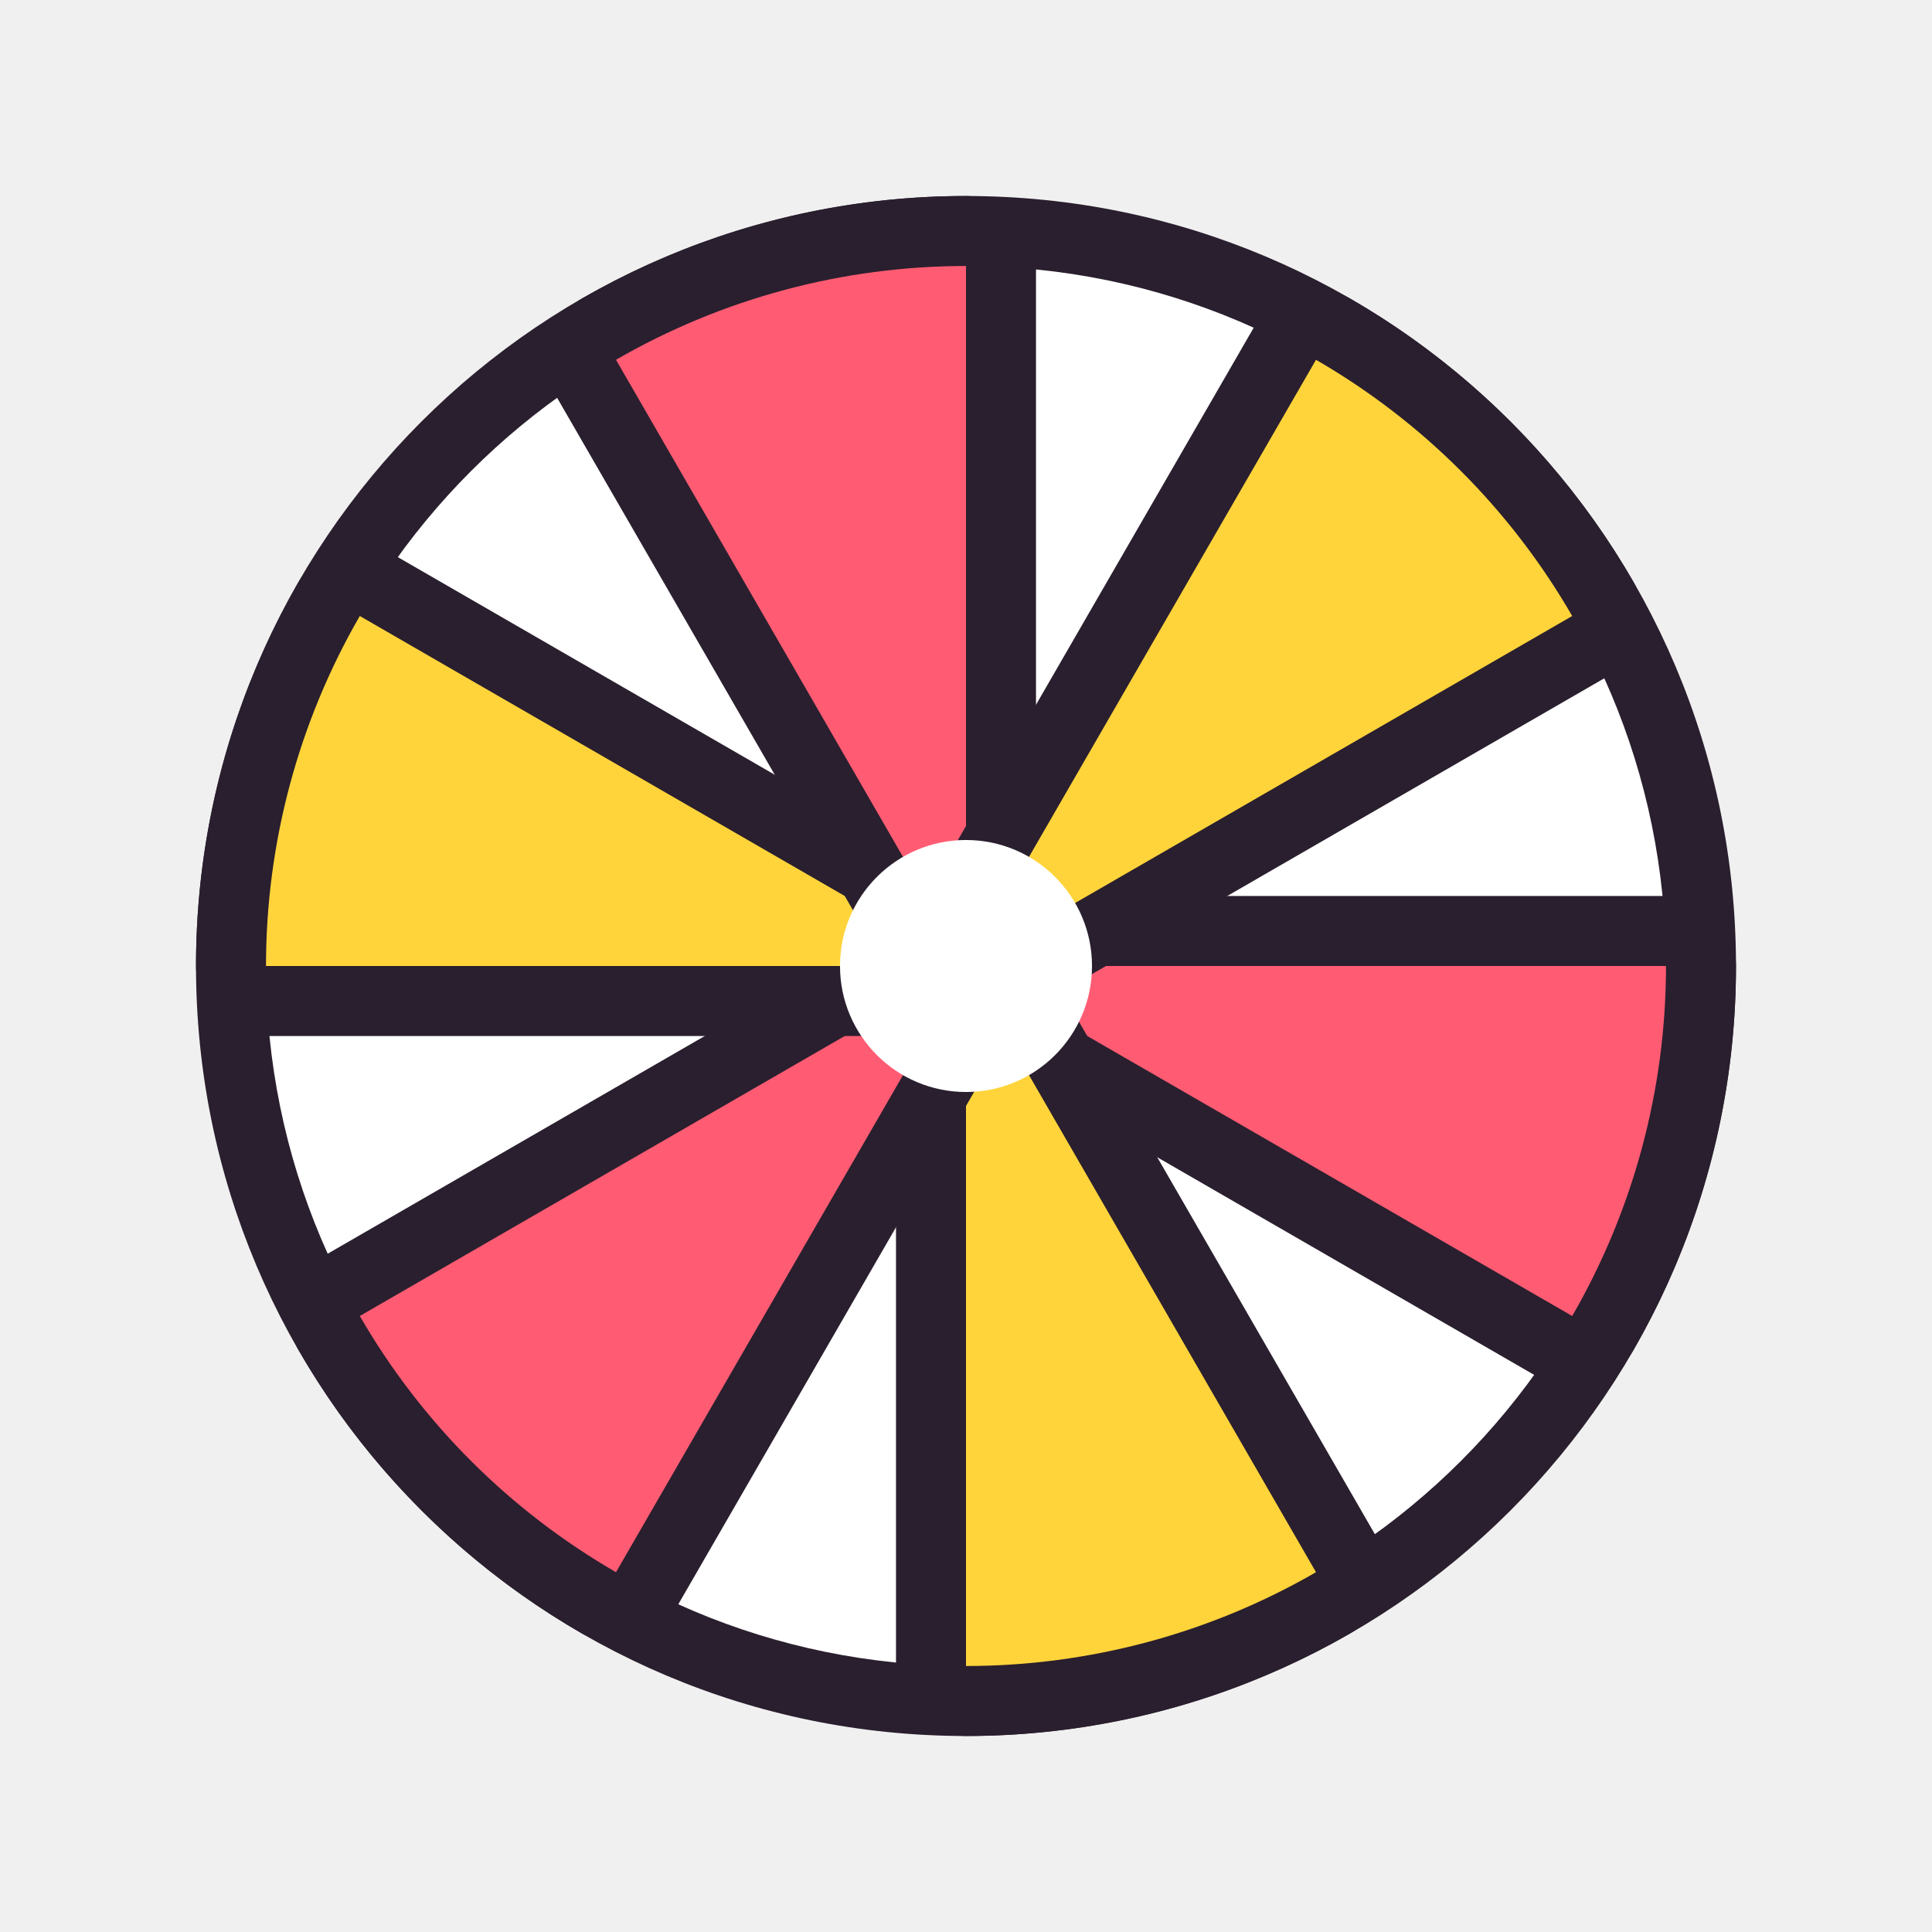
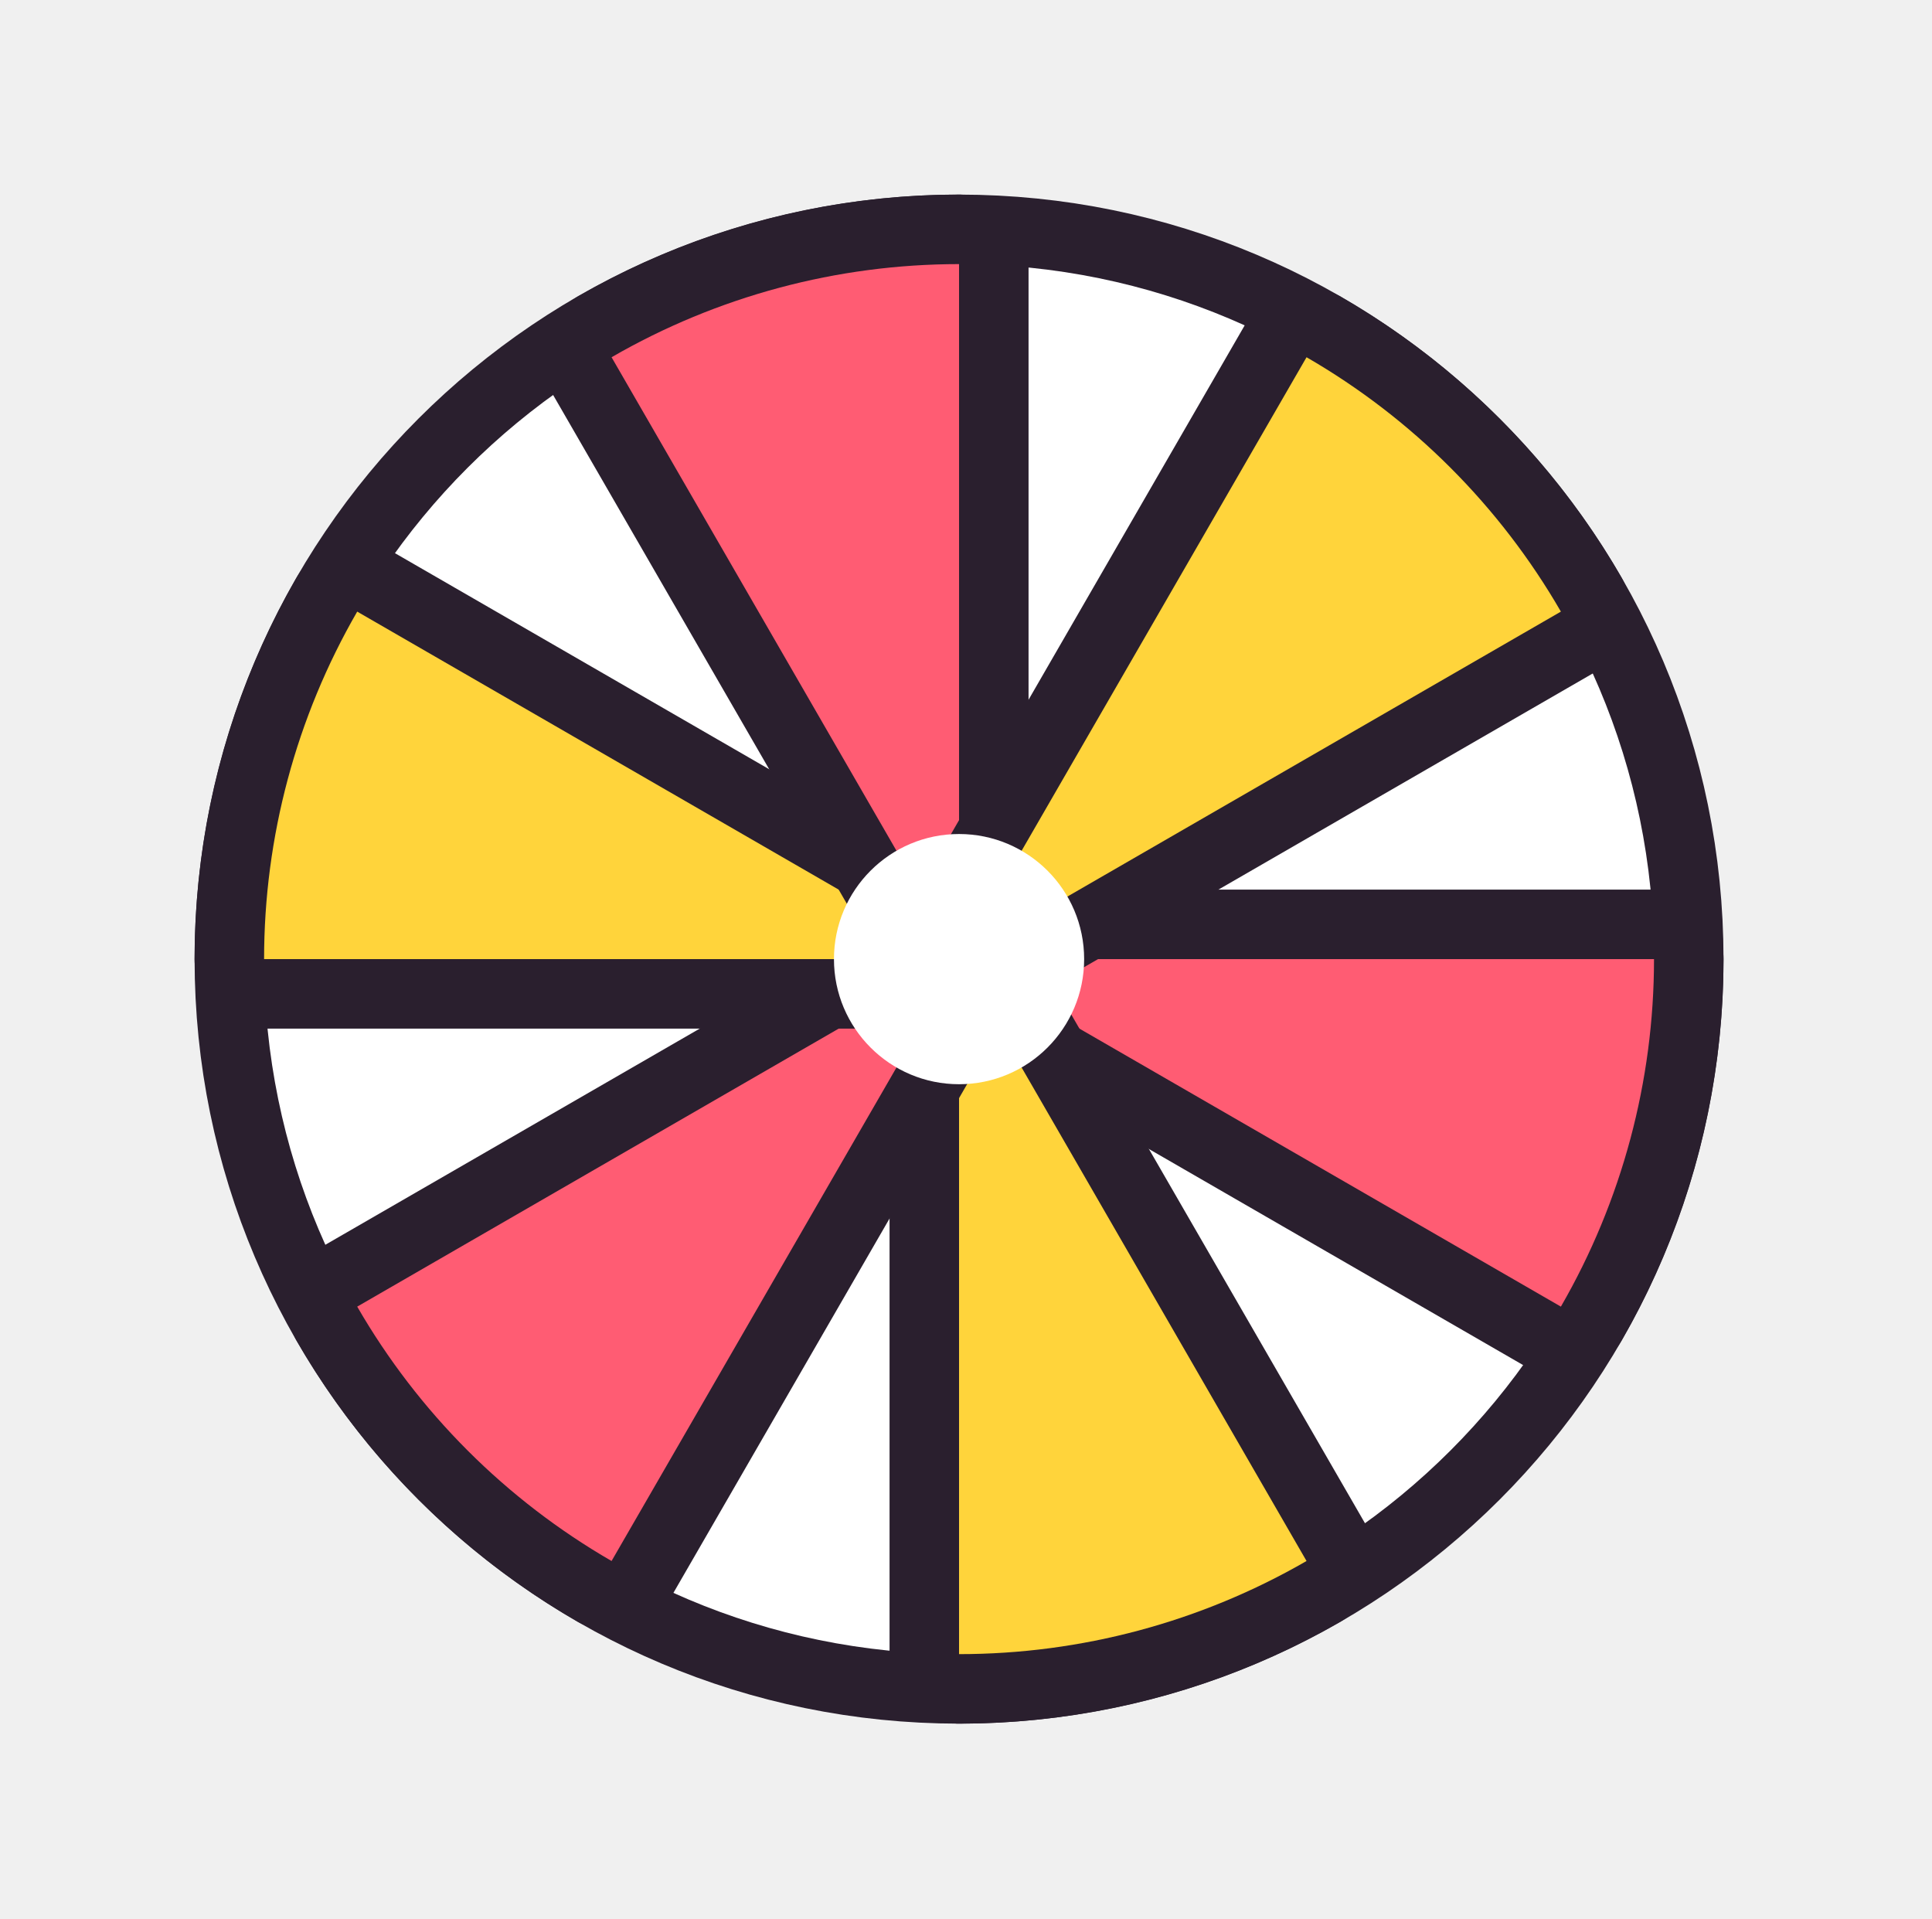
- <svg xmlns="http://www.w3.org/2000/svg" width="138" height="138" viewBox="-69 -121 138 138">
-   <path d="M55 -52L55 -52C55 -21.62 30.38 3 0 3L0 -2L0 3C-30.38 3 -55 -21.62 -55 -52L-50 -52L-55 -52C-55 -82.38 -30.38 -107 0 -107L0 -102L0 -107C30.38 -107 55 -82.38 55 -52L50 -52L55 -52M45 -52L45 -52C45 -76.85 24.85 -97 0 -97L0 -97C-24.85 -97 -45 -76.85 -45 -52C-45 -52 -45 -52 -45 -52L-45 -52C-45 -27.15 -24.85 -7 0 -7C0 -7 0 -7 0 -7L0 -7C24.85 -7 45 -27.15 45 -52Z" fill="#2A1F2E" />
+ <svg xmlns="http://www.w3.org/2000/svg" width="139" height="138" viewBox="-69 -121 139 138">
+   <path d="M50 -52C50 -24.39 27.61 -2 0 -2C-27.61 -2 -50 -24.39 -50 -52C-50 -79.61 -27.61 -102 0 -102C27.61 -102 50 -79.61 50 -52Z" fill="none" stroke="#2A1F2E" stroke-width="10" stroke-linecap="round" stroke-linejoin="round" />
  <path d="M50 -52C50 -24.39 27.61 -2 0 -2C-27.61 -2 -50 -24.39 -50 -52C-50 -79.61 -27.61 -102 0 -102C27.61 -102 50 -79.61 50 -52Z" fill="#FFFFFF" />
  <path d="M7.5 -77.5C7.5 -69.49 -1.12 -63 -11.75 -63C-22.38 -63 -31 -69.49 -31 -77.5C-31 -85.51 -22.38 -92 -11.75 -92C-1.12 -92 7.5 -85.51 7.5 -77.5Z" fill="#FFFFFF" />
-   <path d="M55 -52L55 -52C55 -42.35 52.46 -32.86 47.63 -24.5C46.25 -22.11 43.19 -21.29 40.8 -22.67L40.8 -22.67L-2.5 -47.67C-4.46 -48.8 -5.42 -51.11 -4.83 -53.29C-4.24 -55.48 -2.26 -57 0 -57L0 -57L50 -57C52.76 -57 55 -54.76 55 -52L55 -52M45 -52L50 -52L50 -47L0 -47L0 -52L2.5 -56.33L45.8 -31.33L43.3 -27L38.97 -29.5C42.92 -36.34 45 -44.1 45 -52Z" fill="#2A1F2E" />
-   <path d="M50 -52C50 -43.22 47.69 -34.6 43.3 -27L0 -52Z" fill="#FF5C73" />
-   <path d="M27.5 -4.37L27.5 -4.37C19.14 0.46 9.65 3 0 3C-2.76 3 -5 0.76 -5 -2L-5 -2L-5 -52C-5 -54.26 -3.48 -56.24 -1.29 -56.83C0.89 -57.42 3.2 -56.46 4.33 -54.5L4.33 -54.5L29.33 -11.2C29.99 -10.05 30.17 -8.69 29.83 -7.4C29.49 -6.12 28.65 -5.03 27.5 -4.37L27.5 -4.37M22.5 -13.03L25 -8.7L20.67 -6.2L-4.33 -49.5L0 -52L5 -52L5 -2L0 -2L0 -7C7.9 -7 15.66 -9.08 22.5 -13.03Z" fill="#2A1F2E" />
-   <path d="M25 -8.7C17.4 -4.31 8.78 -2 0 -2L0 -52Z" fill="#FFD43B" />
-   <path d="M-27.5 -4.37L-27.5 -4.37C-35.86 -9.2 -42.8 -16.14 -47.63 -24.5C-49.01 -26.89 -48.19 -29.95 -45.8 -31.33L-45.8 -31.33L-2.5 -56.33C-0.54 -57.46 1.94 -57.14 3.54 -55.54C5.14 -53.94 5.46 -51.46 4.33 -49.5L4.33 -49.5L-20.67 -6.2C-21.33 -5.05 -22.43 -4.21 -23.71 -3.87C-24.99 -3.53 -26.35 -3.71 -27.5 -4.37L-27.5 -4.37M-22.5 -13.03L-25 -8.7L-29.33 -11.2L-4.33 -54.5L0 -52L2.5 -47.67L-40.8 -22.67L-43.3 -27L-38.97 -29.5C-35.02 -22.66 -29.34 -16.98 -22.5 -13.03Z" fill="#2A1F2E" />
-   <path d="M-25 -8.7C-32.6 -13.09 -38.91 -19.4 -43.3 -27L0 -52Z" fill="#FF5C73" />
-   <path d="M-55 -52L-55 -52C-55 -61.65 -52.46 -71.14 -47.63 -79.5C-46.25 -81.89 -43.19 -82.71 -40.8 -81.33L-40.8 -81.33L2.5 -56.33C4.46 -55.2 5.42 -52.89 4.83 -50.71C4.24 -48.52 2.26 -47 0 -47L0 -47L-50 -47C-51.33 -47 -52.6 -47.53 -53.54 -48.46C-54.47 -49.4 -55 -50.67 -55 -52L-55 -52M-45 -52L-50 -52L-50 -57L0 -57L0 -52L-2.5 -47.67L-45.8 -72.67L-43.3 -77L-38.97 -74.5C-42.92 -67.66 -45 -59.9 -45 -52Z" fill="#2A1F2E" />
-   <path d="M-50 -52C-50 -60.78 -47.69 -69.4 -43.3 -77L0 -52Z" fill="#FFD43B" />
-   <path d="M-27.5 -99.63L-27.5 -99.63C-19.14 -104.46 -9.65 -107 0 -107C2.76 -107 5 -104.76 5 -102L5 -102L5 -52C5 -49.74 3.48 -47.76 1.29 -47.17C-0.89 -46.58 -3.2 -47.54 -4.33 -49.5L-4.33 -49.5L-29.33 -92.8C-30.71 -95.19 -29.89 -98.25 -27.5 -99.63L-27.5 -99.63M-22.5 -90.97L-25 -95.3L-20.67 -97.8L4.33 -54.5L0 -52L-5 -52L-5 -102L0 -102L0 -97C-7.9 -97 -15.66 -94.92 -22.5 -90.97Z" fill="#2A1F2E" />
-   <path d="M-25 -95.3C-17.4 -99.69 -8.78 -102 0 -102L0 -52Z" fill="#FF5C73" />
-   <path d="M27.5 -99.63L27.5 -99.63C35.86 -94.8 42.8 -87.86 47.63 -79.5C48.29 -78.35 48.47 -76.99 48.13 -75.71C47.79 -74.43 46.95 -73.33 45.8 -72.67L45.8 -72.67L2.5 -47.67C0.54 -46.54 -1.94 -46.86 -3.54 -48.46C-5.14 -50.06 -5.46 -52.54 -4.33 -54.5L-4.33 -54.5L20.67 -97.8C22.05 -100.19 25.11 -101.01 27.5 -99.63L27.5 -99.63M22.5 -90.97L25 -95.3L29.33 -92.8L4.33 -49.5L0 -52L-2.5 -56.33L40.8 -81.33L43.3 -77L38.97 -74.5C35.02 -81.34 29.34 -87.02 22.5 -90.97Z" fill="#2A1F2E" />
-   <path d="M25 -95.3C32.6 -90.91 38.91 -84.6 43.3 -77L0 -52Z" fill="#FFD43B" />
+   <path d="M0 -52L50 -52C50 -43.22 47.69 -34.6 43.3 -27Z" fill="none" stroke="#2A1F2E" stroke-width="10" stroke-linecap="round" stroke-linejoin="round" />
+   <path d="M0 -52L50 -52C50 -43.22 47.69 -34.6 43.3 -27Z" fill="#FF5C73" />
+   <path d="M0 -52L25 -8.7C17.4 -4.31 8.78 -2 0 -2Z" fill="none" stroke="#2A1F2E" stroke-width="10" stroke-linecap="round" stroke-linejoin="round" />
+   <path d="M0 -52L25 -8.7C17.4 -4.31 8.78 -2 0 -2Z" fill="#FFD43B" />
+   <path d="M0 -52L-25 -8.7C-32.6 -13.09 -38.91 -19.4 -43.3 -27Z" fill="none" stroke="#2A1F2E" stroke-width="10" stroke-linecap="round" stroke-linejoin="round" />
+   <path d="M0 -52L-25 -8.7C-32.6 -13.09 -38.91 -19.4 -43.3 -27Z" fill="#FF5C73" />
+   <path d="M0 -52L-50 -52C-50 -60.78 -47.69 -69.4 -43.3 -77Z" fill="none" stroke="#2A1F2E" stroke-width="10" stroke-linecap="round" stroke-linejoin="round" />
+   <path d="M0 -52L-50 -52C-50 -60.78 -47.69 -69.4 -43.3 -77Z" fill="#FFD43B" />
+   <path d="M0 -52L-25 -95.3C-17.4 -99.69 -8.78 -102 0 -102Z" fill="none" stroke="#2A1F2E" stroke-width="10" stroke-linecap="round" stroke-linejoin="round" />
+   <path d="M0 -52L-25 -95.3C-17.4 -99.69 -8.78 -102 0 -102Z" fill="#FF5C73" />
+   <path d="M0 -52L25 -95.3C32.6 -90.91 38.91 -84.6 43.3 -77Z" fill="none" stroke="#2A1F2E" stroke-width="10" stroke-linecap="round" stroke-linejoin="round" />
+   <path d="M0 -52L25 -95.3C32.6 -90.91 38.91 -84.6 43.3 -77Z" fill="#FFD43B" />
  <path d="M9 -52C9 -47.03 4.97 -43 0 -43C-4.97 -43 -9 -47.03 -9 -52C-9 -56.97 -4.97 -61 0 -61C4.97 -61 9 -56.97 9 -52Z" fill="#FFFFFF" />
</svg>
